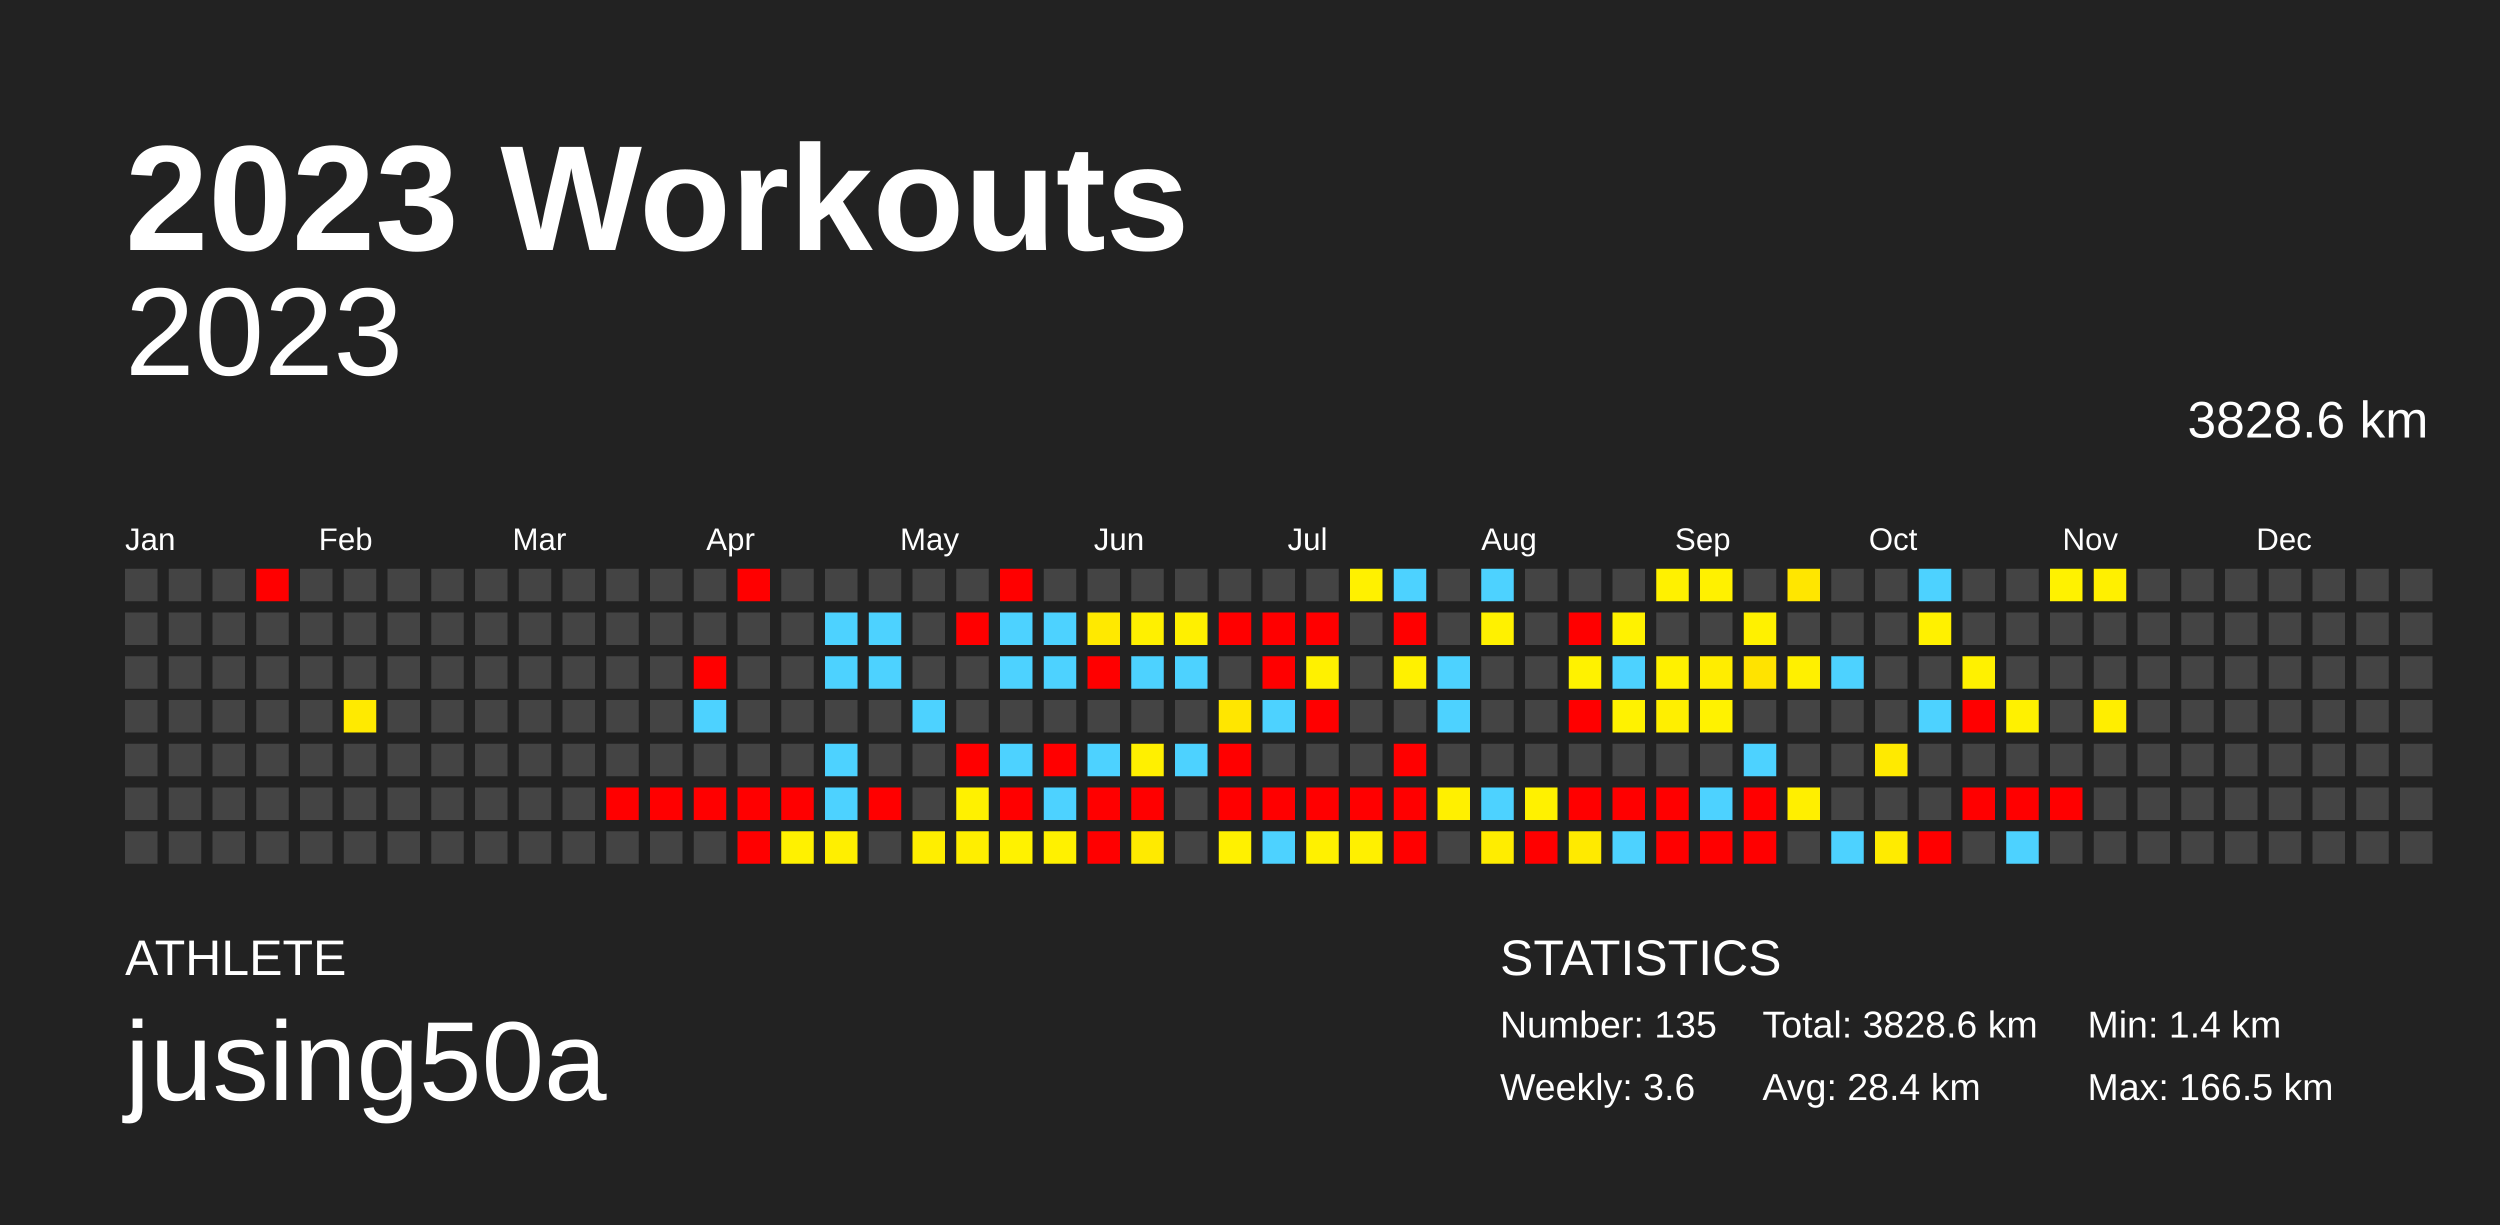
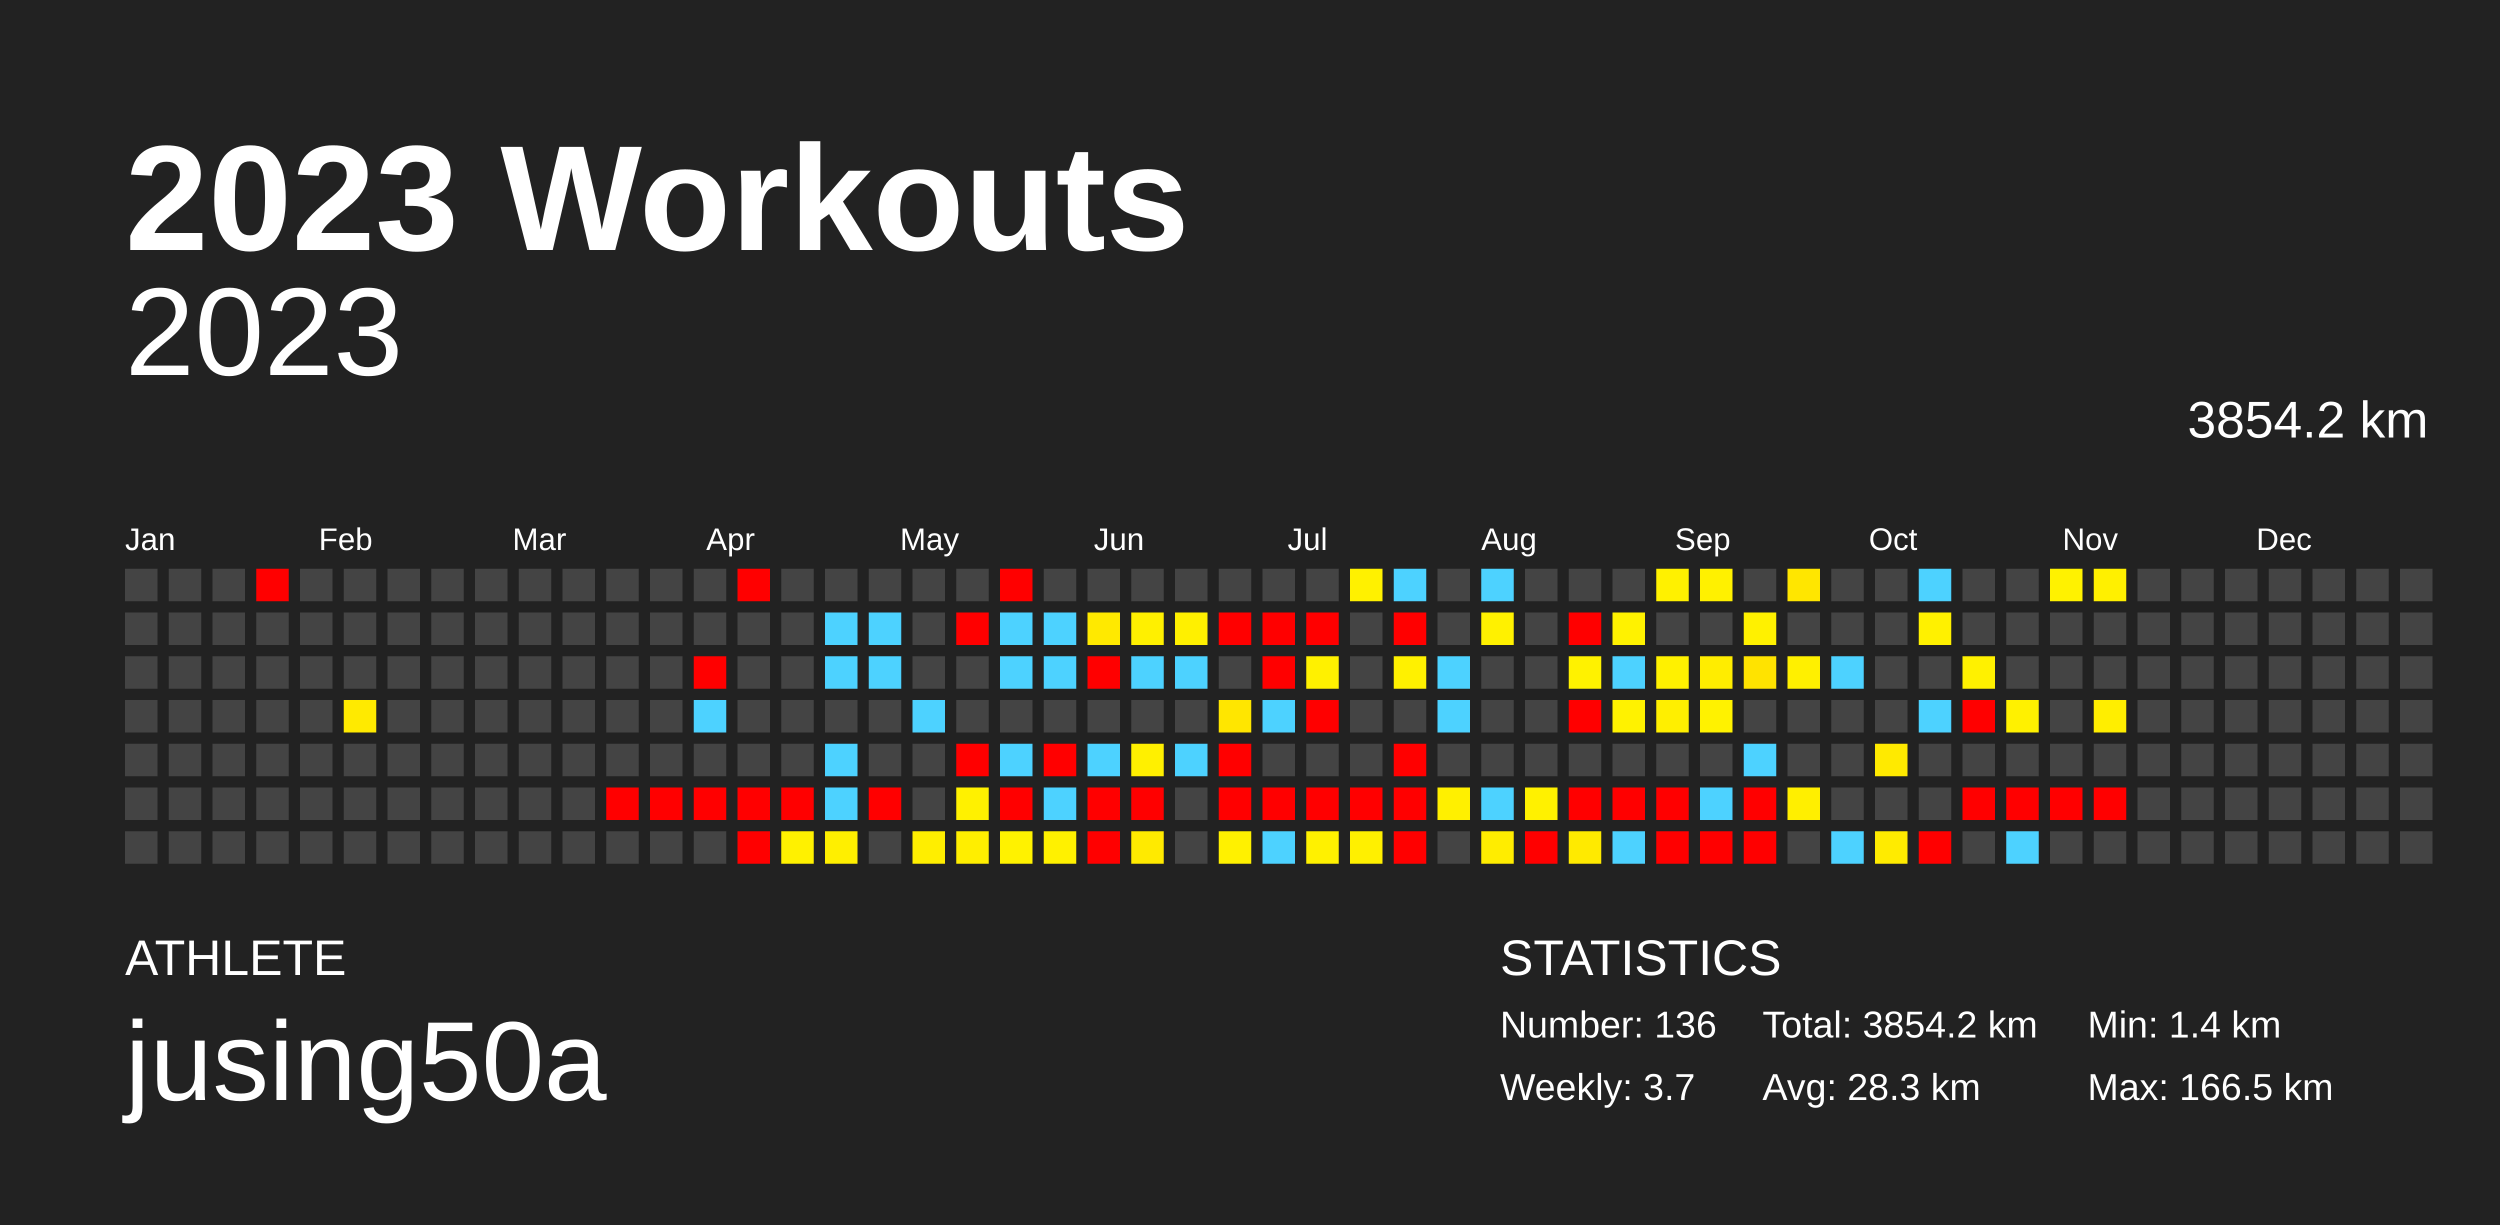
<svg xmlns="http://www.w3.org/2000/svg" baseProfile="full" height="98mm" version="1.1" viewBox="0,0,200,98" width="200mm">
  <defs />
  <rect fill="#222222" height="98" width="200" x="0" y="0" />
  <text fill="#FFFFFF" style="font-size:12px; font-family:Arial; font-weight:bold;" x="10" y="20">2023 Workouts</text>
  <text fill="#FFFFFF" style="font-size:4px; font-family:Arial" x="10" y="78">ATHLETE</text>
  <text fill="#FFFFFF" style="font-size:9px; font-family:Arial" x="10" y="88">jusing50a</text>
  <text fill="#FFFFFF" style="font-size:4px; font-family:Arial" x="120" y="78">STATISTICS</text>
-   <text fill="#FFFFFF" style="font-size:3px; font-family:Arial" x="120" y="83">Number: 135</text>
-   <text fill="#FFFFFF" style="font-size:3px; font-family:Arial" x="120" y="88">Weekly: 3.6</text>
-   <text fill="#FFFFFF" style="font-size:3px; font-family:Arial" x="141" y="83">Total: 3828.6 km</text>
-   <text fill="#FFFFFF" style="font-size:3px; font-family:Arial" x="141" y="88">Avg: 28.4 km</text>
+   <text fill="#FFFFFF" style="font-size:3px; font-family:Arial" x="120" y="83">Number: 136</text>
+   <text fill="#FFFFFF" style="font-size:3px; font-family:Arial" x="120" y="88">Weekly: 3.7</text>
+   <text fill="#FFFFFF" style="font-size:3px; font-family:Arial" x="141" y="83">Total: 3854.2 km</text>
+   <text fill="#FFFFFF" style="font-size:3px; font-family:Arial" x="141" y="88">Avg: 28.3 km</text>
  <text fill="#FFFFFF" style="font-size:3px; font-family:Arial" x="167" y="83">Min: 1.4 km</text>
  <text fill="#FFFFFF" style="font-size:3px; font-family:Arial" x="167" y="88">Max: 166.5 km</text>
  <text alignment-baseline="hanging" fill="#FFFFFF" style="font-size:10.0px; font-family:Arial;" x="10" y="30">2023</text>
-   <text alignment-baseline="hanging" fill="#FFFFFF" style="font-size:4.125px; font-family:Arial;" x="175" y="35">3828.6 km</text>
+   <text alignment-baseline="hanging" fill="#FFFFFF" style="font-size:4.125px; font-family:Arial;" x="175" y="35">3854.2 km</text>
  <text fill="#FFFFFF" style="font-size:2.5px; font-family:Arial" x="10.0" y="44">Jan</text>
  <text fill="#FFFFFF" style="font-size:2.5px; font-family:Arial" x="25.5" y="44">Feb</text>
  <text fill="#FFFFFF" style="font-size:2.5px; font-family:Arial" x="41.0" y="44">Mar</text>
  <text fill="#FFFFFF" style="font-size:2.5px; font-family:Arial" x="56.5" y="44">Apr</text>
  <text fill="#FFFFFF" style="font-size:2.5px; font-family:Arial" x="72.0" y="44">May</text>
  <text fill="#FFFFFF" style="font-size:2.5px; font-family:Arial" x="87.5" y="44">Jun</text>
  <text fill="#FFFFFF" style="font-size:2.5px; font-family:Arial" x="103.0" y="44">Jul</text>
  <text fill="#FFFFFF" style="font-size:2.5px; font-family:Arial" x="118.5" y="44">Aug</text>
  <text fill="#FFFFFF" style="font-size:2.5px; font-family:Arial" x="134.0" y="44">Sep</text>
  <text fill="#FFFFFF" style="font-size:2.5px; font-family:Arial" x="149.5" y="44">Oct</text>
  <text fill="#FFFFFF" style="font-size:2.5px; font-family:Arial" x="165.0" y="44">Nov</text>
  <text fill="#FFFFFF" style="font-size:2.5px; font-family:Arial" x="180.5" y="44">Dec</text>
  <rect fill="#444444" height="2.6" width="2.6" x="10.0" y="45.5" />
  <rect fill="#444444" height="2.6" width="2.6" x="10.0" y="49.0" />
  <rect fill="#444444" height="2.6" width="2.6" x="10.0" y="52.5" />
  <rect fill="#444444" height="2.6" width="2.6" x="10.0" y="56.0" />
  <rect fill="#444444" height="2.6" width="2.6" x="10.0" y="59.5" />
  <rect fill="#444444" height="2.6" width="2.6" x="10.0" y="63.0" />
  <rect fill="#444444" height="2.6" width="2.6" x="10.0" y="66.5" />
  <rect fill="#444444" height="2.6" width="2.6" x="13.5" y="45.5" />
  <rect fill="#444444" height="2.6" width="2.6" x="13.5" y="49.0" />
  <rect fill="#444444" height="2.6" width="2.6" x="13.5" y="52.5" />
  <rect fill="#444444" height="2.6" width="2.6" x="13.5" y="56.0" />
  <rect fill="#444444" height="2.6" width="2.6" x="13.5" y="59.5" />
  <rect fill="#444444" height="2.6" width="2.6" x="13.5" y="63.0" />
  <rect fill="#444444" height="2.6" width="2.6" x="13.5" y="66.5" />
  <rect fill="#444444" height="2.6" width="2.6" x="17.0" y="45.5" />
  <rect fill="#444444" height="2.6" width="2.6" x="17.0" y="49.0" />
  <rect fill="#444444" height="2.6" width="2.6" x="17.0" y="52.5" />
  <rect fill="#444444" height="2.6" width="2.6" x="17.0" y="56.0" />
  <rect fill="#444444" height="2.6" width="2.6" x="17.0" y="59.5" />
  <rect fill="#444444" height="2.6" width="2.6" x="17.0" y="63.0" />
  <rect fill="#444444" height="2.6" width="2.6" x="17.0" y="66.5" />
  <rect fill="red" height="2.6" width="2.6" x="20.5" y="45.5" />
  <rect fill="#444444" height="2.6" width="2.6" x="20.5" y="49.0" />
  <rect fill="#444444" height="2.6" width="2.6" x="20.5" y="52.5" />
  <rect fill="#444444" height="2.6" width="2.6" x="20.5" y="56.0" />
  <rect fill="#444444" height="2.6" width="2.6" x="20.5" y="59.5" />
  <rect fill="#444444" height="2.6" width="2.6" x="20.5" y="63.0" />
  <rect fill="#444444" height="2.6" width="2.6" x="20.5" y="66.5" />
  <rect fill="#444444" height="2.6" width="2.6" x="24.0" y="45.5" />
  <rect fill="#444444" height="2.6" width="2.6" x="24.0" y="49.0" />
  <rect fill="#444444" height="2.6" width="2.6" x="24.0" y="52.5" />
  <rect fill="#444444" height="2.6" width="2.6" x="24.0" y="56.0" />
  <rect fill="#444444" height="2.6" width="2.6" x="24.0" y="59.5" />
  <rect fill="#444444" height="2.6" width="2.6" x="24.0" y="63.0" />
  <rect fill="#444444" height="2.6" width="2.6" x="24.0" y="66.5" />
  <rect fill="#444444" height="2.6" width="2.6" x="27.5" y="45.5" />
  <rect fill="#444444" height="2.6" width="2.6" x="27.5" y="49.0" />
  <rect fill="#444444" height="2.6" width="2.6" x="27.5" y="52.5" />
  <rect fill="#ffea00" height="2.6" width="2.6" x="27.5" y="56.0" />
  <rect fill="#444444" height="2.6" width="2.6" x="27.5" y="59.5" />
  <rect fill="#444444" height="2.6" width="2.6" x="27.5" y="63.0" />
  <rect fill="#444444" height="2.6" width="2.6" x="27.5" y="66.5" />
  <rect fill="#444444" height="2.6" width="2.6" x="31.0" y="45.5" />
  <rect fill="#444444" height="2.6" width="2.6" x="31.0" y="49.0" />
  <rect fill="#444444" height="2.6" width="2.6" x="31.0" y="52.5" />
  <rect fill="#444444" height="2.6" width="2.6" x="31.0" y="56.0" />
  <rect fill="#444444" height="2.6" width="2.6" x="31.0" y="59.5" />
  <rect fill="#444444" height="2.6" width="2.6" x="31.0" y="63.0" />
  <rect fill="#444444" height="2.6" width="2.6" x="31.0" y="66.5" />
  <rect fill="#444444" height="2.6" width="2.6" x="34.5" y="45.5" />
  <rect fill="#444444" height="2.6" width="2.6" x="34.5" y="49.0" />
  <rect fill="#444444" height="2.6" width="2.6" x="34.5" y="52.5" />
  <rect fill="#444444" height="2.6" width="2.6" x="34.5" y="56.0" />
  <rect fill="#444444" height="2.6" width="2.6" x="34.5" y="59.5" />
  <rect fill="#444444" height="2.6" width="2.6" x="34.5" y="63.0" />
  <rect fill="#444444" height="2.6" width="2.6" x="34.5" y="66.5" />
  <rect fill="#444444" height="2.6" width="2.6" x="38.0" y="45.5" />
  <rect fill="#444444" height="2.6" width="2.6" x="38.0" y="49.0" />
  <rect fill="#444444" height="2.6" width="2.6" x="38.0" y="52.5" />
  <rect fill="#444444" height="2.6" width="2.6" x="38.0" y="56.0" />
  <rect fill="#444444" height="2.6" width="2.6" x="38.0" y="59.5" />
  <rect fill="#444444" height="2.6" width="2.6" x="38.0" y="63.0" />
  <rect fill="#444444" height="2.6" width="2.6" x="38.0" y="66.5" />
  <rect fill="#444444" height="2.6" width="2.6" x="41.5" y="45.5" />
  <rect fill="#444444" height="2.6" width="2.6" x="41.5" y="49.0" />
  <rect fill="#444444" height="2.6" width="2.6" x="41.5" y="52.5" />
  <rect fill="#444444" height="2.6" width="2.6" x="41.5" y="56.0" />
  <rect fill="#444444" height="2.6" width="2.6" x="41.5" y="59.5" />
  <rect fill="#444444" height="2.6" width="2.6" x="41.5" y="63.0" />
  <rect fill="#444444" height="2.6" width="2.6" x="41.5" y="66.5" />
  <rect fill="#444444" height="2.6" width="2.6" x="45.0" y="45.5" />
  <rect fill="#444444" height="2.6" width="2.6" x="45.0" y="49.0" />
  <rect fill="#444444" height="2.6" width="2.6" x="45.0" y="52.5" />
  <rect fill="#444444" height="2.6" width="2.6" x="45.0" y="56.0" />
  <rect fill="#444444" height="2.6" width="2.6" x="45.0" y="59.5" />
  <rect fill="#444444" height="2.6" width="2.6" x="45.0" y="63.0" />
  <rect fill="#444444" height="2.6" width="2.6" x="45.0" y="66.5" />
  <rect fill="#444444" height="2.6" width="2.6" x="48.5" y="45.5" />
  <rect fill="#444444" height="2.6" width="2.6" x="48.5" y="49.0" />
  <rect fill="#444444" height="2.6" width="2.6" x="48.5" y="52.5" />
  <rect fill="#444444" height="2.6" width="2.6" x="48.5" y="56.0" />
  <rect fill="#444444" height="2.6" width="2.6" x="48.5" y="59.5" />
  <rect fill="red" height="2.6" width="2.6" x="48.5" y="63.0" />
  <rect fill="#444444" height="2.6" width="2.6" x="48.5" y="66.5" />
  <rect fill="#444444" height="2.6" width="2.6" x="52.0" y="45.5" />
  <rect fill="#444444" height="2.6" width="2.6" x="52.0" y="49.0" />
  <rect fill="#444444" height="2.6" width="2.6" x="52.0" y="52.5" />
  <rect fill="#444444" height="2.6" width="2.6" x="52.0" y="56.0" />
  <rect fill="#444444" height="2.6" width="2.6" x="52.0" y="59.5" />
  <rect fill="red" height="2.6" width="2.6" x="52.0" y="63.0" />
  <rect fill="#444444" height="2.6" width="2.6" x="52.0" y="66.5" />
  <rect fill="#444444" height="2.6" width="2.6" x="55.5" y="45.5" />
  <rect fill="#444444" height="2.6" width="2.6" x="55.5" y="49.0" />
  <rect fill="red" height="2.6" width="2.6" x="55.5" y="52.5" />
  <rect fill="#4dd2ff" height="2.6" width="2.6" x="55.5" y="56.0" />
  <rect fill="#444444" height="2.6" width="2.6" x="55.5" y="59.5" />
  <rect fill="red" height="2.6" width="2.6" x="55.5" y="63.0" />
  <rect fill="#444444" height="2.6" width="2.6" x="55.5" y="66.5" />
  <rect fill="red" height="2.6" width="2.6" x="59.0" y="45.5" />
  <rect fill="#444444" height="2.6" width="2.6" x="59.0" y="49.0" />
  <rect fill="#444444" height="2.6" width="2.6" x="59.0" y="52.5" />
  <rect fill="#444444" height="2.6" width="2.6" x="59.0" y="56.0" />
  <rect fill="#444444" height="2.6" width="2.6" x="59.0" y="59.5" />
  <rect fill="red" height="2.6" width="2.6" x="59.0" y="63.0" />
  <rect fill="red" height="2.6" width="2.6" x="59.0" y="66.5" />
  <rect fill="#444444" height="2.6" width="2.6" x="62.5" y="45.5" />
  <rect fill="#444444" height="2.6" width="2.6" x="62.5" y="49.0" />
  <rect fill="#444444" height="2.6" width="2.6" x="62.5" y="52.5" />
  <rect fill="#444444" height="2.6" width="2.6" x="62.5" y="56.0" />
  <rect fill="#444444" height="2.6" width="2.6" x="62.5" y="59.5" />
  <rect fill="red" height="2.6" width="2.6" x="62.5" y="63.0" />
  <rect fill="#fff100" height="2.6" width="2.6" x="62.5" y="66.5" />
  <rect fill="#444444" height="2.6" width="2.6" x="66.0" y="45.5" />
  <rect fill="#4dd2ff" height="2.6" width="2.6" x="66.0" y="49.0" />
  <rect fill="#4dd2ff" height="2.6" width="2.6" x="66.0" y="52.5" />
  <rect fill="#444444" height="2.6" width="2.6" x="66.0" y="56.0" />
  <rect fill="#4dd2ff" height="2.6" width="2.6" x="66.0" y="59.5" />
  <rect fill="#4dd2ff" height="2.6" width="2.6" x="66.0" y="63.0" />
  <rect fill="#ffef00" height="2.6" width="2.6" x="66.0" y="66.5" />
  <rect fill="#444444" height="2.6" width="2.6" x="69.5" y="45.5" />
  <rect fill="#4dd2ff" height="2.6" width="2.6" x="69.5" y="49.0" />
  <rect fill="#4dd2ff" height="2.6" width="2.6" x="69.5" y="52.5" />
  <rect fill="#444444" height="2.6" width="2.6" x="69.5" y="56.0" />
  <rect fill="#444444" height="2.6" width="2.6" x="69.5" y="59.5" />
  <rect fill="red" height="2.6" width="2.6" x="69.5" y="63.0" />
  <rect fill="#444444" height="2.6" width="2.6" x="69.5" y="66.5" />
  <rect fill="#444444" height="2.6" width="2.6" x="73.0" y="45.5" />
  <rect fill="#444444" height="2.6" width="2.6" x="73.0" y="49.0" />
  <rect fill="#444444" height="2.6" width="2.6" x="73.0" y="52.5" />
  <rect fill="#4dd2ff" height="2.6" width="2.6" x="73.0" y="56.0" />
  <rect fill="#444444" height="2.6" width="2.6" x="73.0" y="59.5" />
  <rect fill="#444444" height="2.6" width="2.6" x="73.0" y="63.0" />
  <rect fill="#ffee00" height="2.6" width="2.6" x="73.0" y="66.5" />
  <rect fill="#444444" height="2.6" width="2.6" x="76.5" y="45.5" />
  <rect fill="red" height="2.6" width="2.6" x="76.5" y="49.0" />
  <rect fill="#444444" height="2.6" width="2.6" x="76.5" y="52.5" />
  <rect fill="#444444" height="2.6" width="2.6" x="76.5" y="56.0" />
  <rect fill="red" height="2.6" width="2.6" x="76.5" y="59.5" />
  <rect fill="#fff100" height="2.6" width="2.6" x="76.5" y="63.0" />
  <rect fill="#ffee00" height="2.6" width="2.6" x="76.5" y="66.5" />
  <rect fill="red" height="2.6" width="2.6" x="80.0" y="45.5" />
  <rect fill="#4dd2ff" height="2.6" width="2.6" x="80.0" y="49.0" />
  <rect fill="#4dd2ff" height="2.6" width="2.6" x="80.0" y="52.5" />
  <rect fill="#444444" height="2.6" width="2.6" x="80.0" y="56.0" />
  <rect fill="#4dd2ff" height="2.6" width="2.6" x="80.0" y="59.5" />
  <rect fill="red" height="2.6" width="2.6" x="80.0" y="63.0" />
  <rect fill="#fff200" height="2.6" width="2.6" x="80.0" y="66.5" />
  <rect fill="#444444" height="2.6" width="2.6" x="83.5" y="45.5" />
  <rect fill="#4dd2ff" height="2.6" width="2.6" x="83.5" y="49.0" />
  <rect fill="#4dd2ff" height="2.6" width="2.6" x="83.5" y="52.5" />
  <rect fill="#444444" height="2.6" width="2.6" x="83.5" y="56.0" />
  <rect fill="red" height="2.6" width="2.6" x="83.5" y="59.5" />
  <rect fill="#4dd2ff" height="2.6" width="2.6" x="83.5" y="63.0" />
  <rect fill="#fff100" height="2.6" width="2.6" x="83.5" y="66.5" />
  <rect fill="#444444" height="2.6" width="2.6" x="87.0" y="45.5" />
  <rect fill="#ffe900" height="2.6" width="2.6" x="87.0" y="49.0" />
  <rect fill="red" height="2.6" width="2.6" x="87.0" y="52.5" />
  <rect fill="#444444" height="2.6" width="2.6" x="87.0" y="56.0" />
  <rect fill="#4dd2ff" height="2.6" width="2.6" x="87.0" y="59.5" />
  <rect fill="red" height="2.6" width="2.6" x="87.0" y="63.0" />
  <rect fill="red" height="2.6" width="2.6" x="87.0" y="66.5" />
  <rect fill="#444444" height="2.6" width="2.6" x="90.5" y="45.5" />
  <rect fill="#fff000" height="2.6" width="2.6" x="90.5" y="49.0" />
  <rect fill="#4dd2ff" height="2.6" width="2.6" x="90.5" y="52.5" />
  <rect fill="#444444" height="2.6" width="2.6" x="90.5" y="56.0" />
  <rect fill="#fff000" height="2.6" width="2.6" x="90.5" y="59.5" />
  <rect fill="red" height="2.6" width="2.6" x="90.5" y="63.0" />
  <rect fill="#ffea00" height="2.6" width="2.6" x="90.5" y="66.5" />
  <rect fill="#444444" height="2.6" width="2.6" x="94.0" y="45.5" />
  <rect fill="#fff000" height="2.6" width="2.6" x="94.0" y="49.0" />
  <rect fill="#4dd2ff" height="2.6" width="2.6" x="94.0" y="52.5" />
  <rect fill="#444444" height="2.6" width="2.6" x="94.0" y="56.0" />
  <rect fill="#4dd2ff" height="2.6" width="2.6" x="94.0" y="59.5" />
  <rect fill="#444444" height="2.6" width="2.6" x="94.0" y="63.0" />
  <rect fill="#444444" height="2.6" width="2.6" x="94.0" y="66.5" />
  <rect fill="#444444" height="2.6" width="2.6" x="97.5" y="45.5" />
  <rect fill="red" height="2.6" width="2.6" x="97.5" y="49.0" />
  <rect fill="#444444" height="2.6" width="2.6" x="97.5" y="52.5" />
  <rect fill="#ffe600" height="2.6" width="2.6" x="97.5" y="56.0" />
  <rect fill="red" height="2.6" width="2.6" x="97.5" y="59.5" />
  <rect fill="red" height="2.6" width="2.6" x="97.5" y="63.0" />
  <rect fill="#fff100" height="2.6" width="2.6" x="97.5" y="66.5" />
  <rect fill="#444444" height="2.6" width="2.6" x="101.0" y="45.5" />
  <rect fill="red" height="2.6" width="2.6" x="101.0" y="49.0" />
  <rect fill="red" height="2.6" width="2.6" x="101.0" y="52.5" />
  <rect fill="#4dd2ff" height="2.6" width="2.6" x="101.0" y="56.0" />
  <rect fill="#444444" height="2.6" width="2.6" x="101.0" y="59.5" />
  <rect fill="red" height="2.6" width="2.6" x="101.0" y="63.0" />
  <rect fill="#4dd2ff" height="2.6" width="2.6" x="101.0" y="66.5" />
  <rect fill="#444444" height="2.6" width="2.6" x="104.5" y="45.5" />
  <rect fill="red" height="2.6" width="2.6" x="104.5" y="49.0" />
  <rect fill="#fff100" height="2.6" width="2.6" x="104.5" y="52.5" />
  <rect fill="red" height="2.6" width="2.6" x="104.5" y="56.0" />
  <rect fill="#444444" height="2.6" width="2.6" x="104.5" y="59.5" />
  <rect fill="red" height="2.6" width="2.6" x="104.5" y="63.0" />
  <rect fill="#fff100" height="2.6" width="2.6" x="104.5" y="66.5" />
  <rect fill="#fff100" height="2.6" width="2.6" x="108.0" y="45.5" />
  <rect fill="#444444" height="2.6" width="2.6" x="108.0" y="49.0" />
  <rect fill="#444444" height="2.6" width="2.6" x="108.0" y="52.5" />
  <rect fill="#444444" height="2.6" width="2.6" x="108.0" y="56.0" />
  <rect fill="#444444" height="2.6" width="2.6" x="108.0" y="59.5" />
  <rect fill="red" height="2.6" width="2.6" x="108.0" y="63.0" />
  <rect fill="#fff000" height="2.6" width="2.6" x="108.0" y="66.5" />
  <rect fill="#4dd2ff" height="2.6" width="2.6" x="111.5" y="45.5" />
  <rect fill="red" height="2.6" width="2.6" x="111.5" y="49.0" />
  <rect fill="#fff100" height="2.6" width="2.6" x="111.5" y="52.5" />
  <rect fill="#444444" height="2.6" width="2.6" x="111.5" y="56.0" />
  <rect fill="red" height="2.6" width="2.6" x="111.5" y="59.5" />
  <rect fill="red" height="2.6" width="2.6" x="111.5" y="63.0" />
  <rect fill="red" height="2.6" width="2.6" x="111.5" y="66.5" />
  <rect fill="#444444" height="2.6" width="2.6" x="115.0" y="45.5" />
  <rect fill="#444444" height="2.6" width="2.6" x="115.0" y="49.0" />
  <rect fill="#4dd2ff" height="2.6" width="2.6" x="115.0" y="52.5" />
  <rect fill="#4dd2ff" height="2.6" width="2.6" x="115.0" y="56.0" />
  <rect fill="#444444" height="2.6" width="2.6" x="115.0" y="59.5" />
  <rect fill="#fff000" height="2.6" width="2.6" x="115.0" y="63.0" />
  <rect fill="#444444" height="2.6" width="2.6" x="115.0" y="66.5" />
  <rect fill="#4dd2ff" height="2.6" width="2.6" x="118.5" y="45.5" />
  <rect fill="#fff100" height="2.6" width="2.6" x="118.5" y="49.0" />
  <rect fill="#444444" height="2.6" width="2.6" x="118.5" y="52.5" />
  <rect fill="#444444" height="2.6" width="2.6" x="118.5" y="56.0" />
  <rect fill="#444444" height="2.6" width="2.6" x="118.5" y="59.5" />
  <rect fill="#4dd2ff" height="2.6" width="2.6" x="118.5" y="63.0" />
  <rect fill="#ffed00" height="2.6" width="2.6" x="118.5" y="66.5" />
  <rect fill="#444444" height="2.6" width="2.6" x="122.0" y="45.5" />
  <rect fill="#444444" height="2.6" width="2.6" x="122.0" y="49.0" />
  <rect fill="#444444" height="2.6" width="2.6" x="122.0" y="52.5" />
  <rect fill="#444444" height="2.6" width="2.6" x="122.0" y="56.0" />
  <rect fill="#444444" height="2.6" width="2.6" x="122.0" y="59.5" />
  <rect fill="#fff100" height="2.6" width="2.6" x="122.0" y="63.0" />
  <rect fill="red" height="2.6" width="2.6" x="122.0" y="66.5" />
  <rect fill="#444444" height="2.6" width="2.6" x="125.5" y="45.5" />
  <rect fill="red" height="2.6" width="2.6" x="125.5" y="49.0" />
  <rect fill="#fff200" height="2.6" width="2.6" x="125.5" y="52.5" />
  <rect fill="red" height="2.6" width="2.6" x="125.5" y="56.0" />
  <rect fill="#444444" height="2.6" width="2.6" x="125.5" y="59.5" />
  <rect fill="red" height="2.6" width="2.6" x="125.5" y="63.0" />
  <rect fill="#ffea00" height="2.6" width="2.6" x="125.5" y="66.5" />
  <rect fill="#444444" height="2.6" width="2.6" x="129.0" y="45.5" />
  <rect fill="#fff200" height="2.6" width="2.6" x="129.0" y="49.0" />
  <rect fill="#4dd2ff" height="2.6" width="2.6" x="129.0" y="52.5" />
  <rect fill="#fff200" height="2.6" width="2.6" x="129.0" y="56.0" />
  <rect fill="#444444" height="2.6" width="2.6" x="129.0" y="59.5" />
  <rect fill="red" height="2.6" width="2.6" x="129.0" y="63.0" />
  <rect fill="#4dd2ff" height="2.6" width="2.6" x="129.0" y="66.5" />
  <rect fill="#fff100" height="2.6" width="2.6" x="132.5" y="45.5" />
  <rect fill="#444444" height="2.6" width="2.6" x="132.5" y="49.0" />
  <rect fill="#fff100" height="2.6" width="2.6" x="132.5" y="52.5" />
  <rect fill="#ffef00" height="2.6" width="2.6" x="132.5" y="56.0" />
  <rect fill="#444444" height="2.6" width="2.6" x="132.5" y="59.5" />
  <rect fill="red" height="2.6" width="2.6" x="132.5" y="63.0" />
  <rect fill="red" height="2.6" width="2.6" x="132.5" y="66.5" />
  <rect fill="#fff100" height="2.6" width="2.6" x="136.0" y="45.5" />
  <rect fill="#444444" height="2.6" width="2.6" x="136.0" y="49.0" />
  <rect fill="#ffed00" height="2.6" width="2.6" x="136.0" y="52.5" />
  <rect fill="#fff200" height="2.6" width="2.6" x="136.0" y="56.0" />
  <rect fill="#444444" height="2.6" width="2.6" x="136.0" y="59.5" />
  <rect fill="#4dd2ff" height="2.6" width="2.6" x="136.0" y="63.0" />
  <rect fill="red" height="2.6" width="2.6" x="136.0" y="66.5" />
  <rect fill="#444444" height="2.6" width="2.6" x="139.5" y="45.5" />
  <rect fill="#fff100" height="2.6" width="2.6" x="139.5" y="49.0" />
  <rect fill="#ffe300" height="2.6" width="2.6" x="139.5" y="52.5" />
  <rect fill="#444444" height="2.6" width="2.6" x="139.5" y="56.0" />
  <rect fill="#4dd2ff" height="2.6" width="2.6" x="139.5" y="59.5" />
  <rect fill="red" height="2.6" width="2.6" x="139.5" y="63.0" />
  <rect fill="red" height="2.6" width="2.6" x="139.5" y="66.5" />
  <rect fill="#ffe600" height="2.6" width="2.6" x="143.0" y="45.5" />
  <rect fill="#444444" height="2.6" width="2.6" x="143.0" y="49.0" />
  <rect fill="#fff000" height="2.6" width="2.6" x="143.0" y="52.5" />
  <rect fill="#444444" height="2.6" width="2.6" x="143.0" y="56.0" />
  <rect fill="#444444" height="2.6" width="2.6" x="143.0" y="59.5" />
  <rect fill="#ffef00" height="2.6" width="2.6" x="143.0" y="63.0" />
  <rect fill="#444444" height="2.6" width="2.6" x="143.0" y="66.5" />
  <rect fill="#444444" height="2.6" width="2.6" x="146.5" y="45.5" />
  <rect fill="#444444" height="2.6" width="2.6" x="146.5" y="49.0" />
  <rect fill="#4dd2ff" height="2.6" width="2.6" x="146.5" y="52.5" />
  <rect fill="#444444" height="2.6" width="2.6" x="146.5" y="56.0" />
  <rect fill="#444444" height="2.6" width="2.6" x="146.5" y="59.5" />
  <rect fill="#444444" height="2.6" width="2.6" x="146.5" y="63.0" />
  <rect fill="#4dd2ff" height="2.6" width="2.6" x="146.5" y="66.5" />
  <rect fill="#444444" height="2.6" width="2.6" x="150.0" y="45.5" />
  <rect fill="#444444" height="2.6" width="2.6" x="150.0" y="49.0" />
  <rect fill="#444444" height="2.6" width="2.6" x="150.0" y="52.5" />
  <rect fill="#444444" height="2.6" width="2.6" x="150.0" y="56.0" />
  <rect fill="#ffea00" height="2.6" width="2.6" x="150.0" y="59.5" />
  <rect fill="#444444" height="2.6" width="2.6" x="150.0" y="63.0" />
  <rect fill="#ffeb00" height="2.6" width="2.6" x="150.0" y="66.5" />
  <rect fill="#4dd2ff" height="2.6" width="2.6" x="153.5" y="45.5" />
  <rect fill="#fff100" height="2.6" width="2.6" x="153.5" y="49.0" />
  <rect fill="#444444" height="2.6" width="2.6" x="153.5" y="52.5" />
  <rect fill="#4dd2ff" height="2.6" width="2.6" x="153.5" y="56.0" />
  <rect fill="#444444" height="2.6" width="2.6" x="153.5" y="59.5" />
  <rect fill="#444444" height="2.6" width="2.6" x="153.5" y="63.0" />
  <rect fill="red" height="2.6" width="2.6" x="153.5" y="66.5" />
  <rect fill="#444444" height="2.6" width="2.6" x="157.0" y="45.5" />
  <rect fill="#444444" height="2.6" width="2.6" x="157.0" y="49.0" />
  <rect fill="#fff100" height="2.6" width="2.6" x="157.0" y="52.5" />
  <rect fill="red" height="2.6" width="2.6" x="157.0" y="56.0" />
  <rect fill="#444444" height="2.6" width="2.6" x="157.0" y="59.5" />
  <rect fill="red" height="2.6" width="2.6" x="157.0" y="63.0" />
  <rect fill="#444444" height="2.6" width="2.6" x="157.0" y="66.5" />
  <rect fill="#444444" height="2.6" width="2.6" x="160.5" y="45.5" />
  <rect fill="#444444" height="2.6" width="2.6" x="160.5" y="49.0" />
  <rect fill="#444444" height="2.6" width="2.6" x="160.5" y="52.5" />
  <rect fill="#fff100" height="2.6" width="2.6" x="160.5" y="56.0" />
  <rect fill="#444444" height="2.6" width="2.6" x="160.5" y="59.5" />
  <rect fill="red" height="2.6" width="2.6" x="160.5" y="63.0" />
  <rect fill="#4dd2ff" height="2.6" width="2.6" x="160.5" y="66.5" />
  <rect fill="#fff200" height="2.6" width="2.6" x="164.0" y="45.5" />
  <rect fill="#444444" height="2.6" width="2.6" x="164.0" y="49.0" />
  <rect fill="#444444" height="2.6" width="2.6" x="164.0" y="52.5" />
  <rect fill="#444444" height="2.6" width="2.6" x="164.0" y="56.0" />
  <rect fill="#444444" height="2.6" width="2.6" x="164.0" y="59.5" />
  <rect fill="red" height="2.6" width="2.6" x="164.0" y="63.0" />
  <rect fill="#444444" height="2.6" width="2.6" x="164.0" y="66.5" />
  <rect fill="#fff000" height="2.6" width="2.6" x="167.5" y="45.5" />
  <rect fill="#444444" height="2.6" width="2.6" x="167.5" y="49.0" />
  <rect fill="#444444" height="2.6" width="2.6" x="167.5" y="52.5" />
  <rect fill="#ffee00" height="2.6" width="2.6" x="167.5" y="56.0" />
  <rect fill="#444444" height="2.6" width="2.6" x="167.5" y="59.5" />
-   <rect fill="#444444" height="2.6" width="2.6" x="167.5" y="63.0" />
+   <rect fill="red" height="2.6" width="2.6" x="167.5" y="63.0" />
  <rect fill="#444444" height="2.6" width="2.6" x="167.5" y="66.5" />
  <rect fill="#444444" height="2.6" width="2.6" x="171.0" y="45.5" />
  <rect fill="#444444" height="2.6" width="2.6" x="171.0" y="49.0" />
  <rect fill="#444444" height="2.6" width="2.6" x="171.0" y="52.5" />
  <rect fill="#444444" height="2.6" width="2.6" x="171.0" y="56.0" />
  <rect fill="#444444" height="2.6" width="2.6" x="171.0" y="59.5" />
  <rect fill="#444444" height="2.6" width="2.6" x="171.0" y="63.0" />
  <rect fill="#444444" height="2.6" width="2.6" x="171.0" y="66.5" />
  <rect fill="#444444" height="2.6" width="2.6" x="174.5" y="45.5" />
  <rect fill="#444444" height="2.6" width="2.6" x="174.5" y="49.0" />
  <rect fill="#444444" height="2.6" width="2.6" x="174.5" y="52.5" />
  <rect fill="#444444" height="2.6" width="2.6" x="174.5" y="56.0" />
  <rect fill="#444444" height="2.6" width="2.6" x="174.5" y="59.5" />
  <rect fill="#444444" height="2.6" width="2.6" x="174.5" y="63.0" />
  <rect fill="#444444" height="2.6" width="2.6" x="174.5" y="66.5" />
  <rect fill="#444444" height="2.6" width="2.6" x="178.0" y="45.5" />
  <rect fill="#444444" height="2.6" width="2.6" x="178.0" y="49.0" />
  <rect fill="#444444" height="2.6" width="2.6" x="178.0" y="52.5" />
  <rect fill="#444444" height="2.6" width="2.6" x="178.0" y="56.0" />
  <rect fill="#444444" height="2.6" width="2.6" x="178.0" y="59.5" />
  <rect fill="#444444" height="2.6" width="2.6" x="178.0" y="63.0" />
  <rect fill="#444444" height="2.6" width="2.6" x="178.0" y="66.5" />
  <rect fill="#444444" height="2.6" width="2.6" x="181.5" y="45.5" />
  <rect fill="#444444" height="2.6" width="2.6" x="181.5" y="49.0" />
  <rect fill="#444444" height="2.6" width="2.6" x="181.5" y="52.5" />
  <rect fill="#444444" height="2.6" width="2.6" x="181.5" y="56.0" />
  <rect fill="#444444" height="2.6" width="2.6" x="181.5" y="59.5" />
  <rect fill="#444444" height="2.6" width="2.6" x="181.5" y="63.0" />
  <rect fill="#444444" height="2.6" width="2.6" x="181.5" y="66.5" />
  <rect fill="#444444" height="2.6" width="2.6" x="185.0" y="45.5" />
  <rect fill="#444444" height="2.6" width="2.6" x="185.0" y="49.0" />
  <rect fill="#444444" height="2.6" width="2.6" x="185.0" y="52.5" />
  <rect fill="#444444" height="2.6" width="2.6" x="185.0" y="56.0" />
  <rect fill="#444444" height="2.6" width="2.6" x="185.0" y="59.5" />
  <rect fill="#444444" height="2.6" width="2.6" x="185.0" y="63.0" />
  <rect fill="#444444" height="2.6" width="2.6" x="185.0" y="66.5" />
  <rect fill="#444444" height="2.6" width="2.6" x="188.5" y="45.5" />
  <rect fill="#444444" height="2.6" width="2.6" x="188.5" y="49.0" />
  <rect fill="#444444" height="2.6" width="2.6" x="188.5" y="52.5" />
  <rect fill="#444444" height="2.6" width="2.6" x="188.5" y="56.0" />
  <rect fill="#444444" height="2.6" width="2.6" x="188.5" y="59.5" />
  <rect fill="#444444" height="2.6" width="2.6" x="188.5" y="63.0" />
  <rect fill="#444444" height="2.6" width="2.6" x="188.5" y="66.5" />
  <rect fill="#444444" height="2.6" width="2.6" x="192.0" y="45.5" />
  <rect fill="#444444" height="2.6" width="2.6" x="192.0" y="49.0" />
  <rect fill="#444444" height="2.6" width="2.6" x="192.0" y="52.5" />
  <rect fill="#444444" height="2.6" width="2.6" x="192.0" y="56.0" />
  <rect fill="#444444" height="2.6" width="2.6" x="192.0" y="59.5" />
  <rect fill="#444444" height="2.6" width="2.6" x="192.0" y="63.0" />
  <rect fill="#444444" height="2.6" width="2.6" x="192.0" y="66.5" />
</svg>
